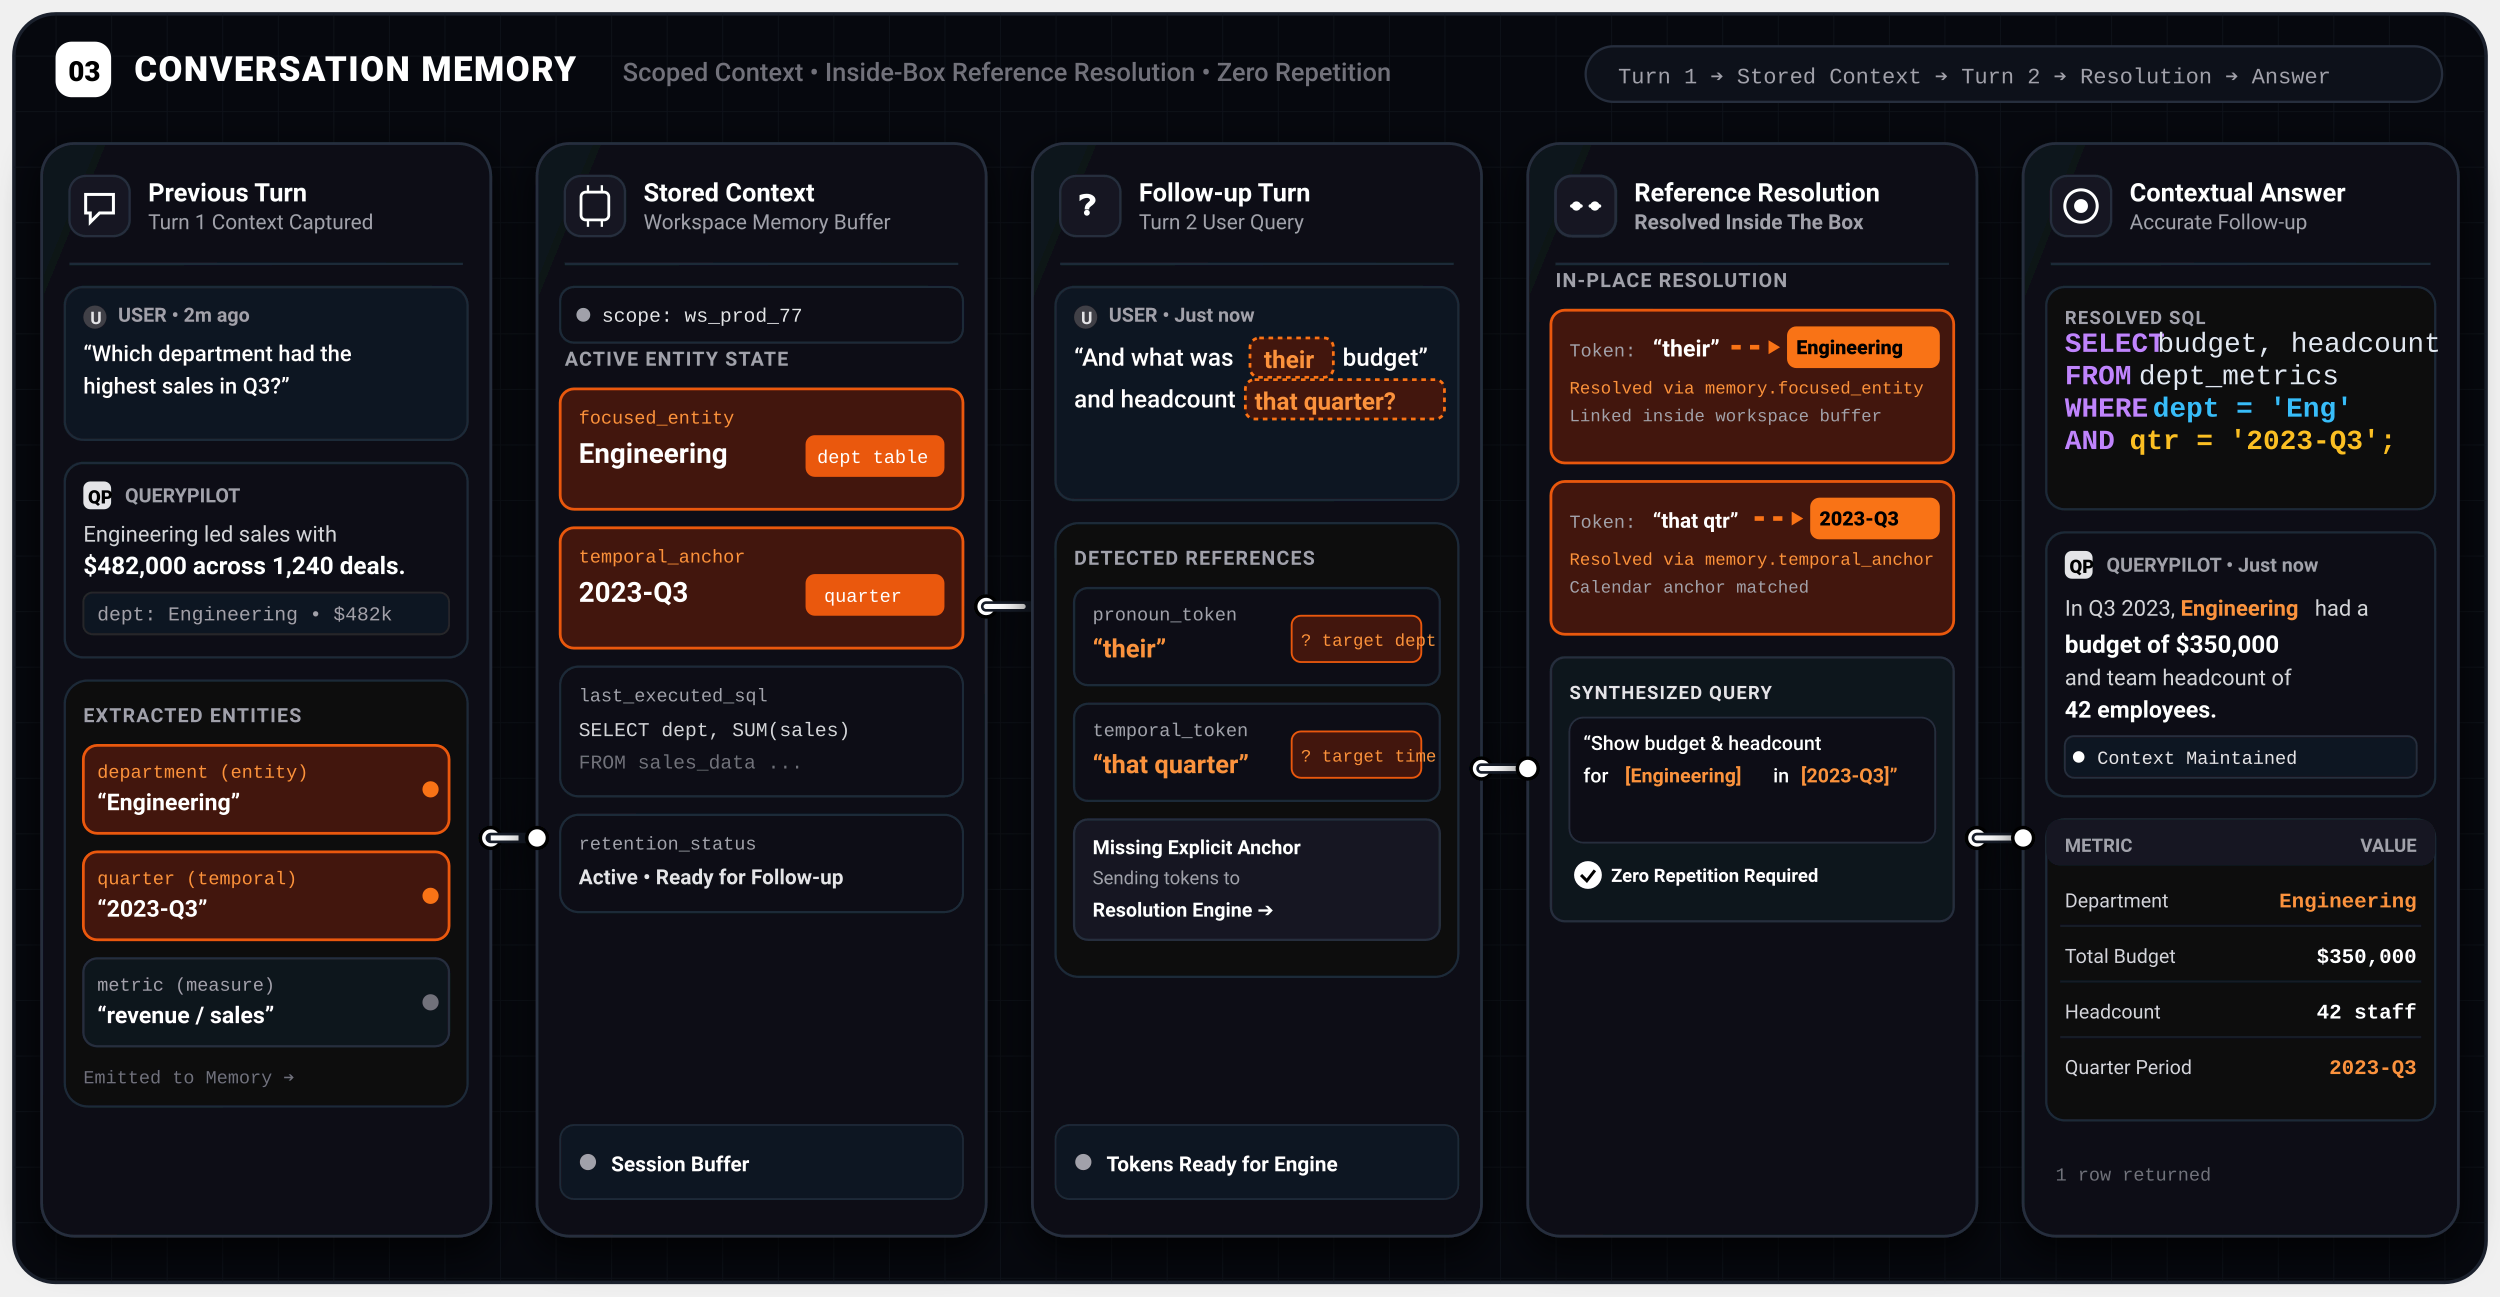
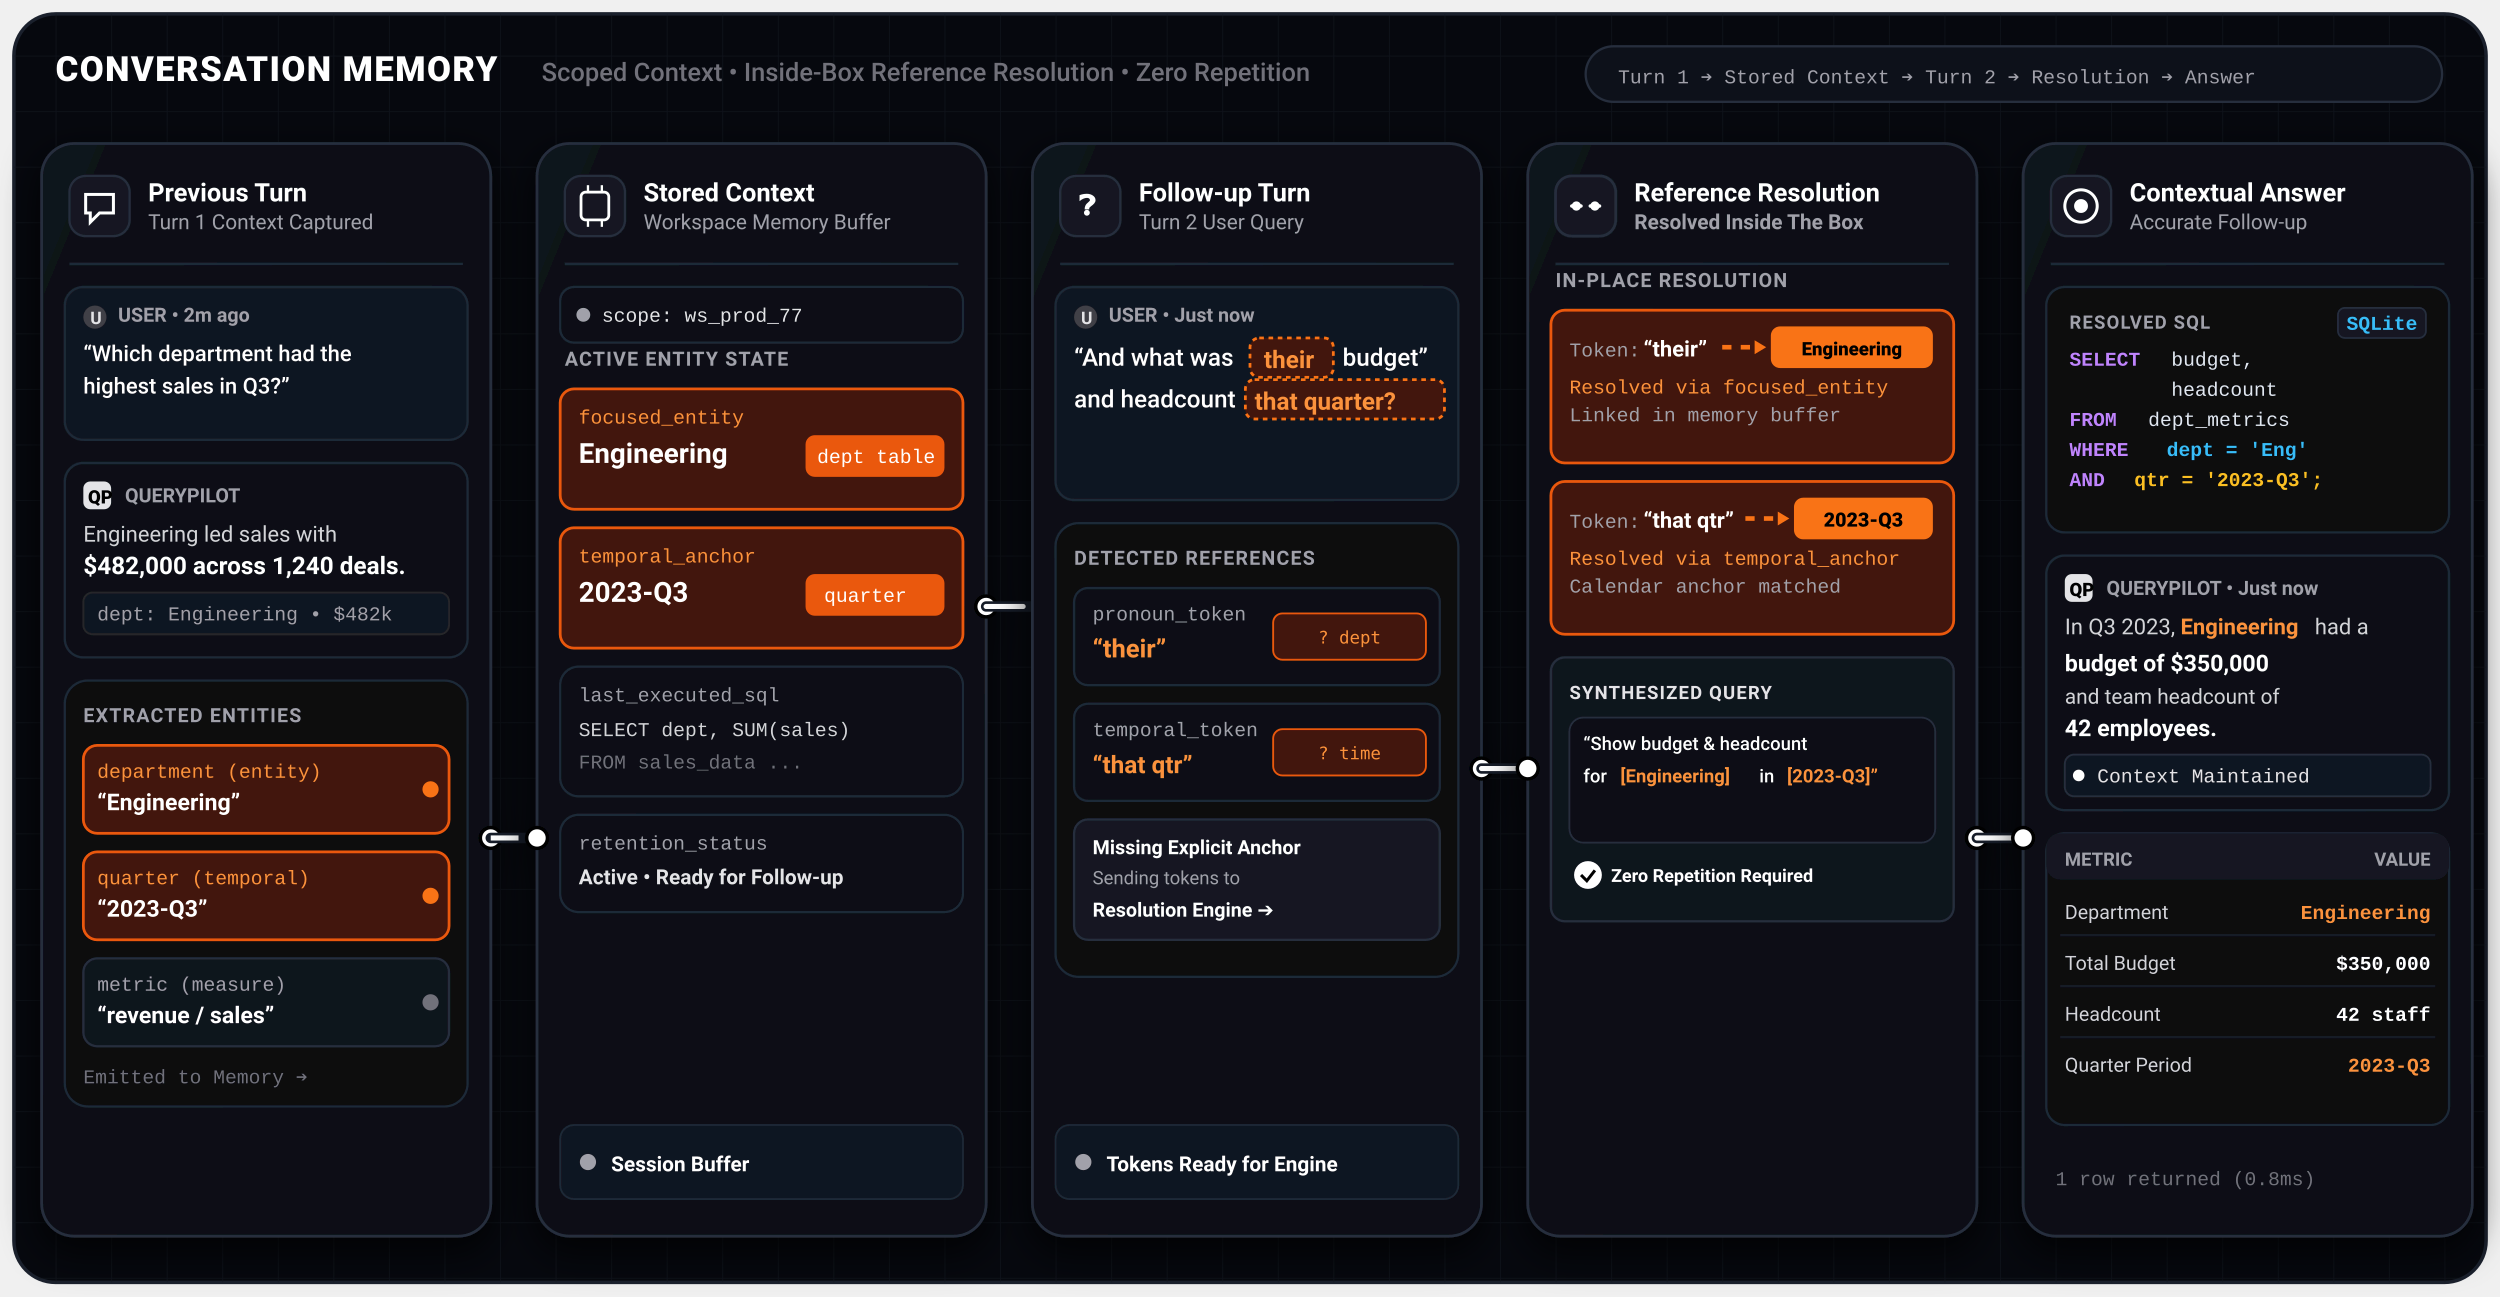
<svg xmlns="http://www.w3.org/2000/svg" viewBox="0 0 1080 560" width="100%" height="100%" style="background-color:#06080e; font-family: -apple-system, BlinkMacSystemFont, 'Segoe UI', Roboto, Helvetica, Arial, sans-serif;">
  <defs>
    <pattern id="mem-grid" width="24" height="24" patternUnits="userSpaceOnUse">
      <path d="M 24 0 L 0 0 0 24" fill="none" stroke="#141822" stroke-width="0.75" opacity="0.6" />
    </pattern>
    <filter id="card-shadow" x="-10%" y="-10%" width="120%" height="120%">
      <feDropShadow dx="0" dy="6" stdDeviation="8" flood-color="#000000" flood-opacity="0.8" />
    </filter>
    <linearGradient id="card-grad" x1="0%" y1="0%" x2="100%" y2="100%">
      <stop offset="0%" stop-color="#0e121a" />
      <stop offset="100%" stop-color="#080b12" />
    </linearGradient>
    <style>
      @keyframes pulseFlow {
        0% { stroke-dashoffset: 80; }
        100% { stroke-dashoffset: 0; }
      }

      @keyframes synapseLink {
        0%, 100% { stroke-opacity: 0.5; }
        50% { stroke-opacity: 1; stroke-width: 2.2; }
      }

      .conduit-pipe {
        stroke: #161c28;
        fill: none;
        stroke-linecap: round;
      }

      .pulse-stream {
        stroke: #ffffff;
        fill: none;
        stroke-linecap: round;
        stroke-dasharray: 16 32;
        animation: pulseFlow 1.2s linear infinite;
      }

      .conduit-stream {
        stroke: #ffffff;
        fill: none;
        stroke-dasharray: 12 24;
        animation: pulseFlow 1.4s linear infinite;
      }

      .synapse-orange {
        stroke: #f97316;
        stroke-dasharray: 4 4;
        animation: synapseLink 2s ease-in-out infinite;
      }

      .card-box {
        fill: url(#card-grad);
        stroke: #262e3d;
        stroke-width: 1.2;
        rx: 14px;
      }

      .badge-plain {
        fill: #10141e;
        stroke: #262e3d;
        stroke-width: 1;
        rx: 6px;
      }

      .badge-orange {
        fill: #431407;
        stroke: #ea580c;
        stroke-width: 1.2;
        rx: 6px;
      }

      .font-mono {
        font-family: 'SFMono-Regular', Consolas, 'Liberation Mono', Menlo, Courier, monospace;
+         font-size: 8.5px;
      }
    </style>
  </defs>
  <rect x="6" y="6" width="1068" height="548" rx="18" fill="#06080e" stroke="#1a202c" stroke-width="1.5" />
  <rect x="6" y="6" width="1068" height="548" rx="18" fill="url(#mem-grid)" />
  <g transform="translate(24, 32)">
-     <rect x="0" y="-14" width="24" height="24" rx="7" fill="#ffffff" />
-     <text x="5.5" y="3" fill="#000000" font-size="12" font-weight="900">03</text>
-     <text x="34" y="3" fill="#ffffff" font-size="15" font-weight="800" letter-spacing="0.6">CONVERSATION MEMORY</text>
-     <text x="245" y="3" fill="#71717a" font-size="11" font-weight="500">Scoped Context • Inside-Box Reference Resolution • Zero Repetition</text>
+     <text x="0" y="3" fill="#ffffff" font-size="15" font-weight="800" letter-spacing="0.6">CONVERSATION MEMORY</text>
+     <text x="210" y="3" fill="#71717a" font-size="11" font-weight="500">Scoped Context • Inside-Box Reference Resolution • Zero Repetition</text>
  </g>
  <g transform="translate(685, 20)">
    <rect width="370" height="24" rx="12" fill="#0d111a" stroke="#262e3d" stroke-width="1" />
    <text x="14" y="16" fill="#a1a1aa" font-size="9.5" class="font-mono">Turn 1 ➔ Stored Context ➔ Turn 2 ➔ Resolution ➔ Answer</text>
  </g>
  <g id="col-1-prev-conv" transform="translate(18, 62)" filter="url(#card-shadow)">
    <rect width="194" height="472" rx="14" class="card-box" />
    <g transform="translate(12, 14)">
      <rect width="26" height="26" rx="7" fill="#141822" stroke="#262e3d" stroke-width="1" />
      <path d="M 7 8 L 19 8 L 19 16 L 13 16 L 9 20 L 9 16 L 7 16 Z" fill="none" stroke="#ffffff" stroke-width="1.3" />
      <text x="34" y="11" fill="#ffffff" font-size="11" font-weight="700">Previous Turn</text>
      <text x="34" y="23" fill="#a1a1aa" font-size="9">Turn 1 Context Captured</text>
    </g>
    <line x1="12" y1="52" x2="182" y2="52" stroke="#1f2937" stroke-width="1" />
    <g transform="translate(10, 62)">
      <rect width="174" height="66" rx="8" fill="#111620" stroke="#1f2937" stroke-width="1" />
      <g transform="translate(8, 8)">
        <circle cx="5" cy="5" r="5" fill="#3f3f46" />
        <text x="3" y="8" fill="#e4e4e7" font-size="7.5" font-weight="bold">U</text>
        <text x="15" y="7" fill="#a1a1aa" font-size="8.5" font-weight="600">USER • 2m ago</text>
        <text x="0" y="24" fill="#ffffff" font-size="9.5" font-weight="500">“Which department had the</text>
        <text x="0" y="38" fill="#ffffff" font-size="9.5" font-weight="500">highest sales in Q3?”</text>
      </g>
    </g>
    <g transform="translate(10, 138)">
      <rect width="174" height="84" rx="8" fill="#0c1017" stroke="#1f2937" stroke-width="1" />
      <g transform="translate(8, 8)">
        <rect width="12" height="12" rx="3" fill="#e4e4e7" />
        <text x="2" y="9.5" fill="#000000" font-size="8" font-weight="900">QP</text>
        <text x="18" y="9" fill="#a1a1aa" font-size="8.5" font-weight="600">QUERYPILOT</text>
        <text x="0" y="26" fill="#d4d4d8" font-size="9.5">Engineering led sales with</text>
        <text x="0" y="40" fill="#ffffff" font-size="10.5" font-weight="700">$482,000 across 1,240 deals.</text>
        <rect x="0" y="48" width="158" height="18" rx="4" fill="#111620" stroke="#27272a" stroke-width="0.8" />
        <text x="6" y="60" fill="#a1a1aa" font-size="8.5" class="font-mono">dept: Engineering • $482k</text>
      </g>
    </g>
    <g transform="translate(10, 232)">
      <rect width="174" height="184" rx="10" fill="#07090e" stroke="#1f2937" stroke-width="1" />
      <text x="8" y="18" fill="#a1a1aa" font-size="8.5" font-weight="700" letter-spacing="0.5">EXTRACTED ENTITIES</text>
      <g transform="translate(8, 28)">
        <rect width="158" height="38" rx="6" class="badge-orange" />
        <text x="6" y="14" fill="#fb923c" font-size="8" class="font-mono">department (entity)</text>
        <text x="6" y="28" fill="#ffffff" font-size="10" font-weight="bold">“Engineering”</text>
        <circle cx="150" cy="19" r="3.5" fill="#f97316" />
      </g>
      <g transform="translate(8, 74)">
        <rect width="158" height="38" rx="6" class="badge-orange" />
        <text x="6" y="14" fill="#fb923c" font-size="8" class="font-mono">quarter (temporal)</text>
        <text x="6" y="28" fill="#ffffff" font-size="10" font-weight="bold">“2023-Q3”</text>
        <circle cx="150" cy="19" r="3.5" fill="#f97316" />
      </g>
      <g transform="translate(8, 120)">
        <rect width="158" height="38" rx="6" class="badge-plain" />
        <text x="6" y="14" fill="#a1a1aa" font-size="8" class="font-mono">metric (measure)</text>
        <text x="6" y="28" fill="#ffffff" font-size="10" font-weight="bold">“revenue / sales”</text>
        <circle cx="150" cy="19" r="3.5" fill="#71717a" />
      </g>
      <text x="8" y="174" fill="#71717a" font-size="8" class="font-mono">Emitted to Memory ➔</text>
    </g>
    <circle cx="194" cy="300" r="4.5" fill="#ffffff" stroke="#000000" stroke-width="1.5" />
  </g>
  <g id="conduit-1-2">
    <line x1="212" y1="362" x2="232" y2="362" class="conduit-pipe" stroke-width="4.5" />
    <line x1="212" y1="362" x2="232" y2="362" class="conduit-stream" stroke-width="2.2" />
  </g>
  <g id="col-2-stored-context" transform="translate(232, 62)" filter="url(#card-shadow)">
    <rect width="194" height="472" rx="14" class="card-box" />
    <circle cx="0" cy="300" r="4.5" fill="#ffffff" stroke="#000000" stroke-width="1.5" />
    <g transform="translate(12, 14)">
      <rect width="26" height="26" rx="7" fill="#141822" stroke="#262e3d" stroke-width="1" />
      <rect x="7" y="7" width="12" height="12" rx="2" fill="none" stroke="#ffffff" stroke-width="1.2" />
      <line x1="10" y1="4" x2="10" y2="7" stroke="#ffffff" stroke-width="1" />
      <line x1="16" y1="4" x2="16" y2="7" stroke="#ffffff" stroke-width="1" />
      <line x1="10" y1="19" x2="10" y2="22" stroke="#ffffff" stroke-width="1" />
      <line x1="16" y1="19" x2="16" y2="22" stroke="#ffffff" stroke-width="1" />
      <text x="34" y="11" fill="#ffffff" font-size="11" font-weight="700">Stored Context</text>
      <text x="34" y="23" fill="#a1a1aa" font-size="9">Workspace Memory Buffer</text>
    </g>
    <line x1="12" y1="52" x2="182" y2="52" stroke="#1f2937" stroke-width="1" />
    <g transform="translate(10, 62)">
      <rect width="174" height="24" rx="6" fill="#080b12" stroke="#1f2937" stroke-width="1" />
      <circle cx="10" cy="12" r="3" fill="#a1a1aa" />
      <text x="18" y="15" fill="#e4e4e7" font-size="8.5" class="font-mono">scope: ws_prod_77</text>
    </g>
    <g transform="translate(10, 96)">
      <text x="2" y="0" fill="#a1a1aa" font-size="8.5" font-weight="700" letter-spacing="0.5">ACTIVE ENTITY STATE</text>
      <g transform="translate(0, 10)">
        <rect width="174" height="52" rx="8" class="badge-orange" />
        <text x="8" y="15" fill="#fb923c" font-size="8" class="font-mono">focused_entity</text>
        <text x="8" y="32" fill="#ffffff" font-size="12" font-weight="bold">Engineering</text>
        <rect x="106" y="20" width="60" height="18" rx="4" fill="#ea580c" />
        <text x="111" y="32" fill="#ffffff" font-size="8" class="font-mono">dept table</text>
      </g>
      <g transform="translate(0, 70)">
        <rect width="174" height="52" rx="8" class="badge-orange" />
        <text x="8" y="15" fill="#fb923c" font-size="8" class="font-mono">temporal_anchor</text>
        <text x="8" y="32" fill="#ffffff" font-size="12" font-weight="bold">2023-Q3</text>
        <rect x="106" y="20" width="60" height="18" rx="4" fill="#ea580c" />
        <text x="114" y="32" fill="#ffffff" font-size="8" class="font-mono">quarter</text>
      </g>
      <g transform="translate(0, 130)">
        <rect width="174" height="56" rx="8" fill="#080b12" stroke="#1f2937" stroke-width="1" />
        <text x="8" y="15" fill="#a1a1aa" font-size="8" class="font-mono">last_executed_sql</text>
        <text x="8" y="30" fill="#d4d4d8" font-size="8.5" class="font-mono">SELECT dept, SUM(sales)</text>
        <text x="8" y="44" fill="#71717a" font-size="8.5" class="font-mono">FROM sales_data ...</text>
      </g>
      <g transform="translate(0, 194)">
        <rect width="174" height="42" rx="8" fill="#080b12" stroke="#1f2937" stroke-width="1" />
        <text x="8" y="15" fill="#a1a1aa" font-size="8" class="font-mono">retention_status</text>
        <text x="8" y="30" fill="#e4e4e7" font-size="9" font-weight="600">Active • Ready for Follow-up</text>
      </g>
    </g>
    <g transform="translate(10, 424)">
      <rect width="174" height="32" rx="6" fill="#111620" stroke="#1f2937" stroke-width="0.8" />
      <circle cx="12" cy="16" r="3.5" fill="#a1a1aa" />
      <text x="22" y="20" fill="#ffffff" font-size="9" font-weight="600">Session Buffer</text>
    </g>
    <circle cx="194" cy="200" r="4.5" fill="#ffffff" stroke="#000000" stroke-width="1.5" />
  </g>
  <g id="conduit-2-3">
    <line x1="426" y1="262" x2="446" y2="262" class="conduit-pipe" stroke-width="4.5" />
    <line x1="426" y1="262" x2="446" y2="262" class="pulse-stream" stroke-width="2.2" />
  </g>
  <g id="col-3-followup" transform="translate(446, 62)" filter="url(#card-shadow)">
    <rect width="194" height="472" rx="14" class="card-box" />
    <g transform="translate(12, 14)">
      <rect width="26" height="26" rx="7" fill="#141822" stroke="#262e3d" stroke-width="1" />
      <text x="8" y="17" fill="#ffffff" font-size="12" font-weight="bold">❓</text>
      <text x="34" y="11" fill="#ffffff" font-size="11" font-weight="700">Follow-up Turn</text>
      <text x="34" y="23" fill="#a1a1aa" font-size="9">Turn 2 User Query</text>
    </g>
    <line x1="12" y1="52" x2="182" y2="52" stroke="#1f2937" stroke-width="1" />
    <g transform="translate(10, 62)">
      <rect width="174" height="92" rx="8" fill="#111620" stroke="#1f2937" stroke-width="1" />
      <g transform="translate(8, 8)">
        <circle cx="5" cy="5" r="5" fill="#3f3f46" />
        <text x="3" y="8" fill="#e4e4e7" font-size="7.5" font-weight="bold">U</text>
        <text x="15" y="7" fill="#a1a1aa" font-size="8.5" font-weight="600">USER • Just now</text>
        <text x="0" y="26" fill="#ffffff" font-size="10.5" font-weight="500">“And what was</text>
        <rect x="76" y="14" width="36" height="17" rx="4" fill="#431407" stroke="#f97316" stroke-width="1.2" stroke-dasharray="2 2" />
        <text x="82" y="27" fill="#fb923c" font-size="10.5" font-weight="bold">their</text>
        <text x="116" y="26" fill="#ffffff" font-size="10.5" font-weight="500">budget”</text>
        <text x="0" y="44" fill="#ffffff" font-size="10.5" font-weight="500">and headcount</text>
        <rect x="74" y="32" width="86" height="17" rx="4" fill="#431407" stroke="#f97316" stroke-width="1.2" stroke-dasharray="2 2" />
        <text x="78" y="45" fill="#fb923c" font-size="10.5" font-weight="bold">that quarter?</text>
      </g>
    </g>
    <g transform="translate(10, 164)">
      <rect width="174" height="196" rx="10" fill="#07090e" stroke="#1f2937" stroke-width="1" />
      <text x="8" y="18" fill="#a1a1aa" font-size="8.5" font-weight="700" letter-spacing="0.5">DETECTED REFERENCES</text>
      <g transform="translate(8, 28)">
        <rect width="158" height="42" rx="6" fill="#0c1017" stroke="#1f2937" stroke-width="1" />
-         <text x="8" y="14" fill="#a1a1aa" font-size="8" class="font-mono">pronoun_token</text>
+         <text x="8" y="14" fill="#a1a1aa" font-size="7.5" class="font-mono">pronoun_token</text>
        <text x="8" y="30" fill="#fb923c" font-size="11" font-weight="bold">“their”</text>
-         <rect x="94" y="12" width="56" height="20" rx="4" fill="#431407" stroke="#ea580c" stroke-width="0.8" />
-         <text x="98" y="25" fill="#fb923c" font-size="7.5" class="font-mono">? target dept</text>
+         <rect x="86" y="11" width="66" height="20" rx="4" fill="#431407" stroke="#ea580c" stroke-width="0.8" />
+         <text x="119" y="24" fill="#fb923c" font-size="7.5" font-family="'SFMono-Regular', Consolas, monospace" text-anchor="middle">? dept</text>
      </g>
      <g transform="translate(8, 78)">
        <rect width="158" height="42" rx="6" fill="#0c1017" stroke="#1f2937" stroke-width="1" />
-         <text x="8" y="14" fill="#a1a1aa" font-size="8" class="font-mono">temporal_token</text>
-         <text x="8" y="30" fill="#fb923c" font-size="11" font-weight="bold">“that quarter”</text>
-         <rect x="94" y="12" width="56" height="20" rx="4" fill="#431407" stroke="#ea580c" stroke-width="0.8" />
-         <text x="98" y="25" fill="#fb923c" font-size="7.5" class="font-mono">? target time</text>
+         <text x="8" y="14" fill="#a1a1aa" font-size="7.5" class="font-mono">temporal_token</text>
+         <text x="8" y="30" fill="#fb923c" font-size="10.5" font-weight="bold">“that qtr”</text>
+         <rect x="86" y="11" width="66" height="20" rx="4" fill="#431407" stroke="#ea580c" stroke-width="0.8" />
+         <text x="119" y="24" fill="#fb923c" font-size="7.5" font-family="'SFMono-Regular', Consolas, monospace" text-anchor="middle">? time</text>
      </g>
      <g transform="translate(8, 128)">
        <rect width="158" height="52" rx="6" fill="#141822" stroke="#262e3d" stroke-width="1" />
        <text x="8" y="15" fill="#ffffff" font-size="8.5" font-weight="bold">Missing Explicit Anchor</text>
        <text x="8" y="28" fill="#a1a1aa" font-size="8">Sending tokens to</text>
        <text x="8" y="42" fill="#ffffff" font-size="8.5" font-weight="bold">Resolution Engine ➔</text>
      </g>
    </g>
    <g transform="translate(10, 424)">
      <rect width="174" height="32" rx="6" fill="#111620" stroke="#1f2937" stroke-width="0.8" />
      <circle cx="12" cy="16" r="3.5" fill="#a1a1aa" />
      <text x="22" y="20" fill="#ffffff" font-size="9" font-weight="600">Tokens Ready for Engine</text>
    </g>
    <circle cx="194" cy="270" r="4.5" fill="#ffffff" stroke="#000000" stroke-width="1.5" />
  </g>
  <g id="conduit-3-4">
    <line x1="640" y1="332" x2="660" y2="332" class="conduit-pipe" stroke-width="4.5" />
    <line x1="640" y1="332" x2="660" y2="332" class="pulse-stream" stroke-width="2.2" />
  </g>
  <g id="col-4-ref-resolution" transform="translate(660, 62)" filter="url(#card-shadow)">
    <rect width="194" height="472" rx="14" class="card-box" stroke="#3f3f46" stroke-width="1.5" />
    <circle cx="0" cy="270" r="4.5" fill="#ffffff" stroke="#000000" stroke-width="1.5" />
    <g transform="translate(12, 14)">
      <rect width="26" height="26" rx="7" fill="#141822" stroke="#262e3d" stroke-width="1.2" />
      <path d="M 7 13 L 11 13 M 15 13 L 19 13" stroke="#ffffff" stroke-width="1.5" stroke-linecap="round" />
      <circle cx="9" cy="13" r="2" fill="#ffffff" />
      <circle cx="17" cy="13" r="2" fill="#ffffff" />
      <text x="34" y="11" fill="#ffffff" font-size="11" font-weight="700">Reference Resolution</text>
      <text x="34" y="23" fill="#a1a1aa" font-size="9" font-weight="600">Resolved Inside The Box</text>
    </g>
    <line x1="12" y1="52" x2="182" y2="52" stroke="#1f2937" stroke-width="1" />
    <g transform="translate(10, 62)">
      <text x="2" y="0" fill="#a1a1aa" font-size="8.5" font-weight="700" letter-spacing="0.5">IN-PLACE RESOLUTION</text>
      <g transform="translate(0, 10)">
        <rect width="174" height="66" rx="8" class="badge-orange" stroke-width="1.5" />
        <g transform="translate(8, 10)">
          <text x="0" y="10" fill="#a1a1aa" font-size="8" class="font-mono">Token:</text>
-           <text x="36" y="10" fill="#ffffff" font-size="10" font-weight="bold">“their”</text>
-           <path d="M 70 6 L 86 6" class="synapse-orange" stroke-width="2" />
-           <polygon points="86,3 91,6 86,9" fill="#f97316" />
-           <rect x="94" y="-3" width="66" height="18" rx="4" fill="#f97316" />
-           <text x="98" y="9" fill="#000000" font-size="8.5" font-weight="900">Engineering</text>
-           <text x="0" y="26" fill="#fb923c" font-size="7.5" class="font-mono">Resolved via memory.focused_entity</text>
-           <text x="0" y="38" fill="#a1a1aa" font-size="7.5" class="font-mono">Linked inside workspace buffer</text>
+           <text x="32" y="10" fill="#ffffff" font-size="9.5" font-weight="bold">“their”</text>
+           <path d="M 66 6 L 80 6" class="synapse-orange" stroke-width="2" />
+           <polygon points="80,3 85,6 80,9" fill="#f97316" />
+           <rect x="87" y="-3" width="70" height="18" rx="4" fill="#f97316" />
+           <text x="122" y="9.5" fill="#000000" font-size="8" font-weight="900" text-anchor="middle">Engineering</text>
+           <text x="0" y="26" fill="#fb923c" font-size="7.5" class="font-mono">Resolved via focused_entity</text>
+           <text x="0" y="38" fill="#a1a1aa" font-size="7.5" class="font-mono">Linked in memory buffer</text>
        </g>
      </g>
      <g transform="translate(0, 84)">
        <rect width="174" height="66" rx="8" class="badge-orange" stroke-width="1.5" />
        <g transform="translate(8, 10)">
          <text x="0" y="10" fill="#a1a1aa" font-size="8" class="font-mono">Token:</text>
-           <text x="36" y="10" fill="#ffffff" font-size="9" font-weight="bold">“that qtr”</text>
-           <path d="M 80 6 L 96 6" class="synapse-orange" stroke-width="2" />
-           <polygon points="96,3 101,6 96,9" fill="#f97316" />
-           <rect x="104" y="-3" width="56" height="18" rx="4" fill="#f97316" />
-           <text x="108" y="9" fill="#000000" font-size="8.5" font-weight="900">2023-Q3</text>
-           <text x="0" y="26" fill="#fb923c" font-size="7.5" class="font-mono">Resolved via memory.temporal_anchor</text>
+           <text x="32" y="10" fill="#ffffff" font-size="9.5" font-weight="bold">“that qtr”</text>
+           <path d="M 76 6 L 90 6" class="synapse-orange" stroke-width="2" />
+           <polygon points="90,3 95,6 90,9" fill="#f97316" />
+           <rect x="97" y="-3" width="60" height="18" rx="4" fill="#f97316" />
+           <text x="127" y="9.5" fill="#000000" font-size="8.5" font-weight="900" text-anchor="middle">2023-Q3</text>
+           <text x="0" y="26" fill="#fb923c" font-size="7.5" class="font-mono">Resolved via temporal_anchor</text>
          <text x="0" y="38" fill="#a1a1aa" font-size="7.5" class="font-mono">Calendar anchor matched</text>
        </g>
      </g>
      <g transform="translate(0, 160)">
        <rect width="174" height="114" rx="8" class="badge-plain" stroke-width="1.3" />
        <g transform="translate(8, 10)">
          <text x="0" y="8" fill="#e4e4e7" font-size="8" font-weight="700" letter-spacing="0.5">SYNTHESIZED QUERY</text>
          <rect x="0" y="16" width="158" height="54" rx="6" fill="#080b12" stroke="#262e3d" stroke-width="0.8" />
-           <text x="6" y="30" fill="#ffffff" font-size="8.5" font-weight="500">“Show budget &amp; headcount</text>
-           <text x="6" y="44" fill="#ffffff" font-size="8.5" font-weight="500">for </text>
-           <text x="24" y="44" fill="#fb923c" font-size="8.5" font-weight="bold">[Engineering]</text>
-           <text x="88" y="44" fill="#ffffff" font-size="8.5" font-weight="500"> in </text>
-           <text x="100" y="44" fill="#fb923c" font-size="8.5" font-weight="bold">[2023-Q3]”</text>
+           <text x="6" y="30" fill="#ffffff" font-size="8" font-weight="500">“Show budget &amp; headcount</text>
+           <text x="6" y="44" fill="#ffffff" font-size="8" font-weight="500">for </text>
+           <text x="22" y="44" fill="#fb923c" font-size="8" font-weight="bold">[Engineering]</text>
+           <text x="82" y="44" fill="#ffffff" font-size="8" font-weight="500"> in </text>
+           <text x="94" y="44" fill="#fb923c" font-size="8" font-weight="bold">[2023-Q3]”</text>
          <circle cx="8" cy="84" r="6" fill="#ffffff" />
          <path d="M 5 84 L 7.5 86.5 L 11 82" fill="none" stroke="#000000" stroke-width="1.3" />
-           <text x="18" y="87" fill="#ffffff" font-size="8" font-weight="bold">Zero Repetition Required</text>
+           <text x="18" y="87" fill="#ffffff" font-size="7.8" font-weight="bold">Zero Repetition Required</text>
        </g>
      </g>
    </g>
    <circle cx="194" cy="300" r="4.5" fill="#ffffff" stroke="#000000" stroke-width="1.5" />
  </g>
  <g id="conduit-4-5">
    <line x1="854" y1="362" x2="874" y2="362" class="conduit-pipe" stroke-width="4.5" />
    <line x1="854" y1="362" x2="874" y2="362" class="pulse-stream" stroke-width="2.2" />
  </g>
  <g id="col-5-answer" transform="translate(874, 62)" filter="url(#card-shadow)">
-     <rect width="188" height="472" rx="14" class="card-box" />
+     <rect width="194" height="472" rx="14" class="card-box" />
    <circle cx="0" cy="300" r="4.5" fill="#ffffff" stroke="#000000" stroke-width="1.5" />
    <g transform="translate(12, 14)">
      <rect width="26" height="26" rx="7" fill="#141822" stroke="#262e3d" stroke-width="1" />
      <circle cx="13" cy="13" r="7" fill="none" stroke="#ffffff" stroke-width="1.3" />
      <circle cx="13" cy="13" r="3" fill="#ffffff" />
      <text x="34" y="11" fill="#ffffff" font-size="11" font-weight="700">Contextual Answer</text>
      <text x="34" y="23" fill="#a1a1aa" font-size="9">Accurate Follow-up</text>
    </g>
-     <line x1="12" y1="52" x2="176" y2="52" stroke="#1f2937" stroke-width="1" />
-     <g transform="translate(10, 62)">
-       <rect width="168" height="96" rx="8" fill="#07090e" stroke="#1f2937" stroke-width="1" />
-       <g transform="translate(8, 8)">
+     <line x1="12" y1="52" x2="182" y2="52" stroke="#1f2937" stroke-width="1" />
+     <g transform="translate(10, 62)">
+       <rect width="174" height="106" rx="8" fill="#07090e" stroke="#1f2937" stroke-width="1" />
+       <g transform="translate(10, 10)">
        <text x="0" y="8" fill="#a1a1aa" font-size="8" font-weight="700" letter-spacing="0.5">RESOLVED SQL</text>
-         <g transform="translate(0, 20)">
-           <text x="0" y="0" class="font-mono" fill="#c084fc" font-weight="bold">SELECT</text>
-           <text x="40" y="0" class="font-mono" fill="#e2e8f0"> budget, headcount</text>
-           <text x="0" y="14" class="font-mono" fill="#c084fc" font-weight="bold">FROM</text>
-           <text x="32" y="14" class="font-mono" fill="#e2e8f0"> dept_metrics</text>
-           <text x="0" y="28" class="font-mono" fill="#c084fc" font-weight="bold">WHERE</text>
-           <text x="38" y="28" class="font-mono" fill="#38bdf8" font-weight="bold">dept = 'Eng'</text>
-           <text x="0" y="42" class="font-mono" fill="#c084fc" font-weight="bold">  AND</text>
-           <text x="28" y="42" class="font-mono" fill="#fbbf24" font-weight="bold">qtr = '2023-Q3';</text>
+         <rect x="116" y="-1" width="38" height="13" rx="3" fill="#121622" stroke="#262e3d" stroke-width="0.8" />
+         <text x="135" y="8.5" fill="#38bdf8" font-size="7" font-weight="600" class="font-mono" text-anchor="middle">SQLite</text>
+         <g transform="translate(0, 24)" font-size="8.5">
+           <text x="0" y="0" class="font-mono" font-size="8.5" fill="#c084fc" font-weight="bold">SELECT</text>
+           <text x="44" y="0" class="font-mono" font-size="8.5" fill="#e2e8f0">budget,</text>
+           <text x="44" y="13" class="font-mono" font-size="8.5" fill="#e2e8f0">headcount</text>
+           <text x="0" y="26" class="font-mono" font-size="8.5" fill="#c084fc" font-weight="bold">FROM</text>
+           <text x="34" y="26" class="font-mono" font-size="8.5" fill="#e2e8f0">dept_metrics</text>
+           <text x="0" y="39" class="font-mono" font-size="8.5" fill="#c084fc" font-weight="bold">WHERE</text>
+           <text x="42" y="39" class="font-mono" font-size="8.5" fill="#38bdf8" font-weight="bold">dept = 'Eng'</text>
+           <text x="0" y="52" class="font-mono" font-size="8.5" fill="#c084fc" font-weight="bold">  AND</text>
+           <text x="28" y="52" class="font-mono" font-size="8.5" fill="#fbbf24" font-weight="bold">qtr = '2023-Q3';</text>
        </g>
      </g>
    </g>
-     <g transform="translate(10, 168)">
-       <rect width="168" height="114" rx="8" fill="#0c1017" stroke="#1f2937" stroke-width="1" />
+     <g transform="translate(10, 178)">
+       <rect width="174" height="110" rx="8" fill="#0c1017" stroke="#1f2937" stroke-width="1" />
      <g transform="translate(8, 8)">
        <rect width="12" height="12" rx="3" fill="#e4e4e7" />
        <text x="2" y="9.5" fill="#000000" font-size="8" font-weight="900">QP</text>
        <text x="18" y="9" fill="#a1a1aa" font-size="8.5" font-weight="600">QUERYPILOT • Just now</text>
-         <text x="0" y="28" fill="#d4d4d8" font-size="9.5">In Q3 2023, </text>
-         <text x="50" y="28" fill="#fb923c" font-size="9.5" font-weight="bold">Engineering</text>
-         <text x="108" y="28" fill="#d4d4d8" font-size="9.5"> had a</text>
-         <text x="0" y="44" fill="#ffffff" font-size="10.5" font-weight="700">budget of $350,000</text>
-         <text x="0" y="58" fill="#d4d4d8" font-size="9.5">and team headcount of</text>
-         <text x="0" y="72" fill="#ffffff" font-size="10" font-weight="700">42 employees.</text>
-         <rect x="0" y="80" width="152" height="18" rx="4" fill="#111620" stroke="#262e3d" stroke-width="0.8" />
-         <circle cx="6" cy="89" r="2.5" fill="#ffffff" />
-         <text x="14" y="92" fill="#e4e4e7" font-size="8" class="font-mono">Context Maintained</text>
-       </g>
-     </g>
-     <g transform="translate(10, 292)">
-       <rect width="168" height="130" rx="8" fill="#07090e" stroke="#1f2937" stroke-width="1" />
-       <rect x="0" y="0" width="168" height="20" rx="6" fill="#141822" />
+         <text x="0" y="26" fill="#d4d4d8" font-size="9.5">In Q3 2023, </text>
+         <text x="50" y="26" fill="#fb923c" font-size="9.5" font-weight="bold">Engineering</text>
+         <text x="108" y="26" fill="#d4d4d8" font-size="9.5"> had a</text>
+         <text x="0" y="42" fill="#ffffff" font-size="10" font-weight="700">budget of $350,000</text>
+         <text x="0" y="56" fill="#d4d4d8" font-size="9">and team headcount of</text>
+         <text x="0" y="70" fill="#ffffff" font-size="10" font-weight="700">42 employees.</text>
+         <rect x="0" y="78" width="158" height="18" rx="4" fill="#111620" stroke="#262e3d" stroke-width="0.8" />
+         <circle cx="6" cy="87" r="2.5" fill="#ffffff" />
+         <text x="14" y="90" fill="#e4e4e7" font-size="8" class="font-mono">Context Maintained</text>
+       </g>
+     </g>
+     <g transform="translate(10, 298)">
+       <rect width="174" height="126" rx="8" fill="#07090e" stroke="#1f2937" stroke-width="1" />
+       <rect x="0" y="0" width="174" height="20" rx="6" fill="#141822" />
      <text x="8" y="14" fill="#a1a1aa" font-size="8" font-weight="700">METRIC</text>
-       <text x="160" y="14" fill="#a1a1aa" font-size="8" font-weight="700" text-anchor="end">VALUE</text>
-       <text x="8" y="38" fill="#d4d4d8" font-size="8.5">Department</text>
-       <text x="160" y="38" fill="#fb923c" font-size="9" class="font-mono" font-weight="bold" text-anchor="end">Engineering</text>
-       <line x1="6" y1="46" x2="162" y2="46" stroke="#161c28" stroke-width="1" />
-       <text x="8" y="62" fill="#d4d4d8" font-size="8.5">Total Budget</text>
-       <text x="160" y="62" fill="#ffffff" font-size="9" class="font-mono" font-weight="bold" text-anchor="end">$350,000</text>
-       <line x1="6" y1="70" x2="162" y2="70" stroke="#161c28" stroke-width="1" />
-       <text x="8" y="86" fill="#d4d4d8" font-size="8.5">Headcount</text>
-       <text x="160" y="86" fill="#ffffff" font-size="9" class="font-mono" font-weight="bold" text-anchor="end">42 staff</text>
-       <line x1="6" y1="94" x2="162" y2="94" stroke="#161c28" stroke-width="1" />
-       <text x="8" y="110" fill="#d4d4d8" font-size="8.5">Quarter Period</text>
-       <text x="160" y="110" fill="#fb923c" font-size="9" class="font-mono" font-weight="bold" text-anchor="end">2023-Q3</text>
-     </g>
-     <g transform="translate(10, 432)">
-       <text x="4" y="16" fill="#71717a" font-size="8" class="font-mono">1 row returned</text>
+       <text x="166" y="14" fill="#a1a1aa" font-size="8" font-weight="700" text-anchor="end">VALUE</text>
+       <text x="8" y="37" fill="#d4d4d8" font-size="8.5">Department</text>
+       <text x="166" y="37" fill="#fb923c" font-size="8.5" class="font-mono" font-weight="bold" text-anchor="end">Engineering</text>
+       <line x1="6" y1="44" x2="168" y2="44" stroke="#161c28" stroke-width="1" />
+       <text x="8" y="59" fill="#d4d4d8" font-size="8.5">Total Budget</text>
+       <text x="166" y="59" fill="#ffffff" font-size="8.5" class="font-mono" font-weight="bold" text-anchor="end">$350,000</text>
+       <line x1="6" y1="66" x2="168" y2="66" stroke="#161c28" stroke-width="1" />
+       <text x="8" y="81" fill="#d4d4d8" font-size="8.5">Headcount</text>
+       <text x="166" y="81" fill="#ffffff" font-size="8.5" class="font-mono" font-weight="bold" text-anchor="end">42 staff</text>
+       <line x1="6" y1="88" x2="168" y2="88" stroke="#161c28" stroke-width="1" />
+       <text x="8" y="103" fill="#d4d4d8" font-size="8.5">Quarter Period</text>
+       <text x="166" y="103" fill="#fb923c" font-size="8.5" class="font-mono" font-weight="bold" text-anchor="end">2023-Q3</text>
+     </g>
+     <g transform="translate(10, 434)">
+       <text x="4" y="16" fill="#71717a" font-size="8" class="font-mono">1 row returned (0.8ms)</text>
    </g>
  </g>
</svg>
